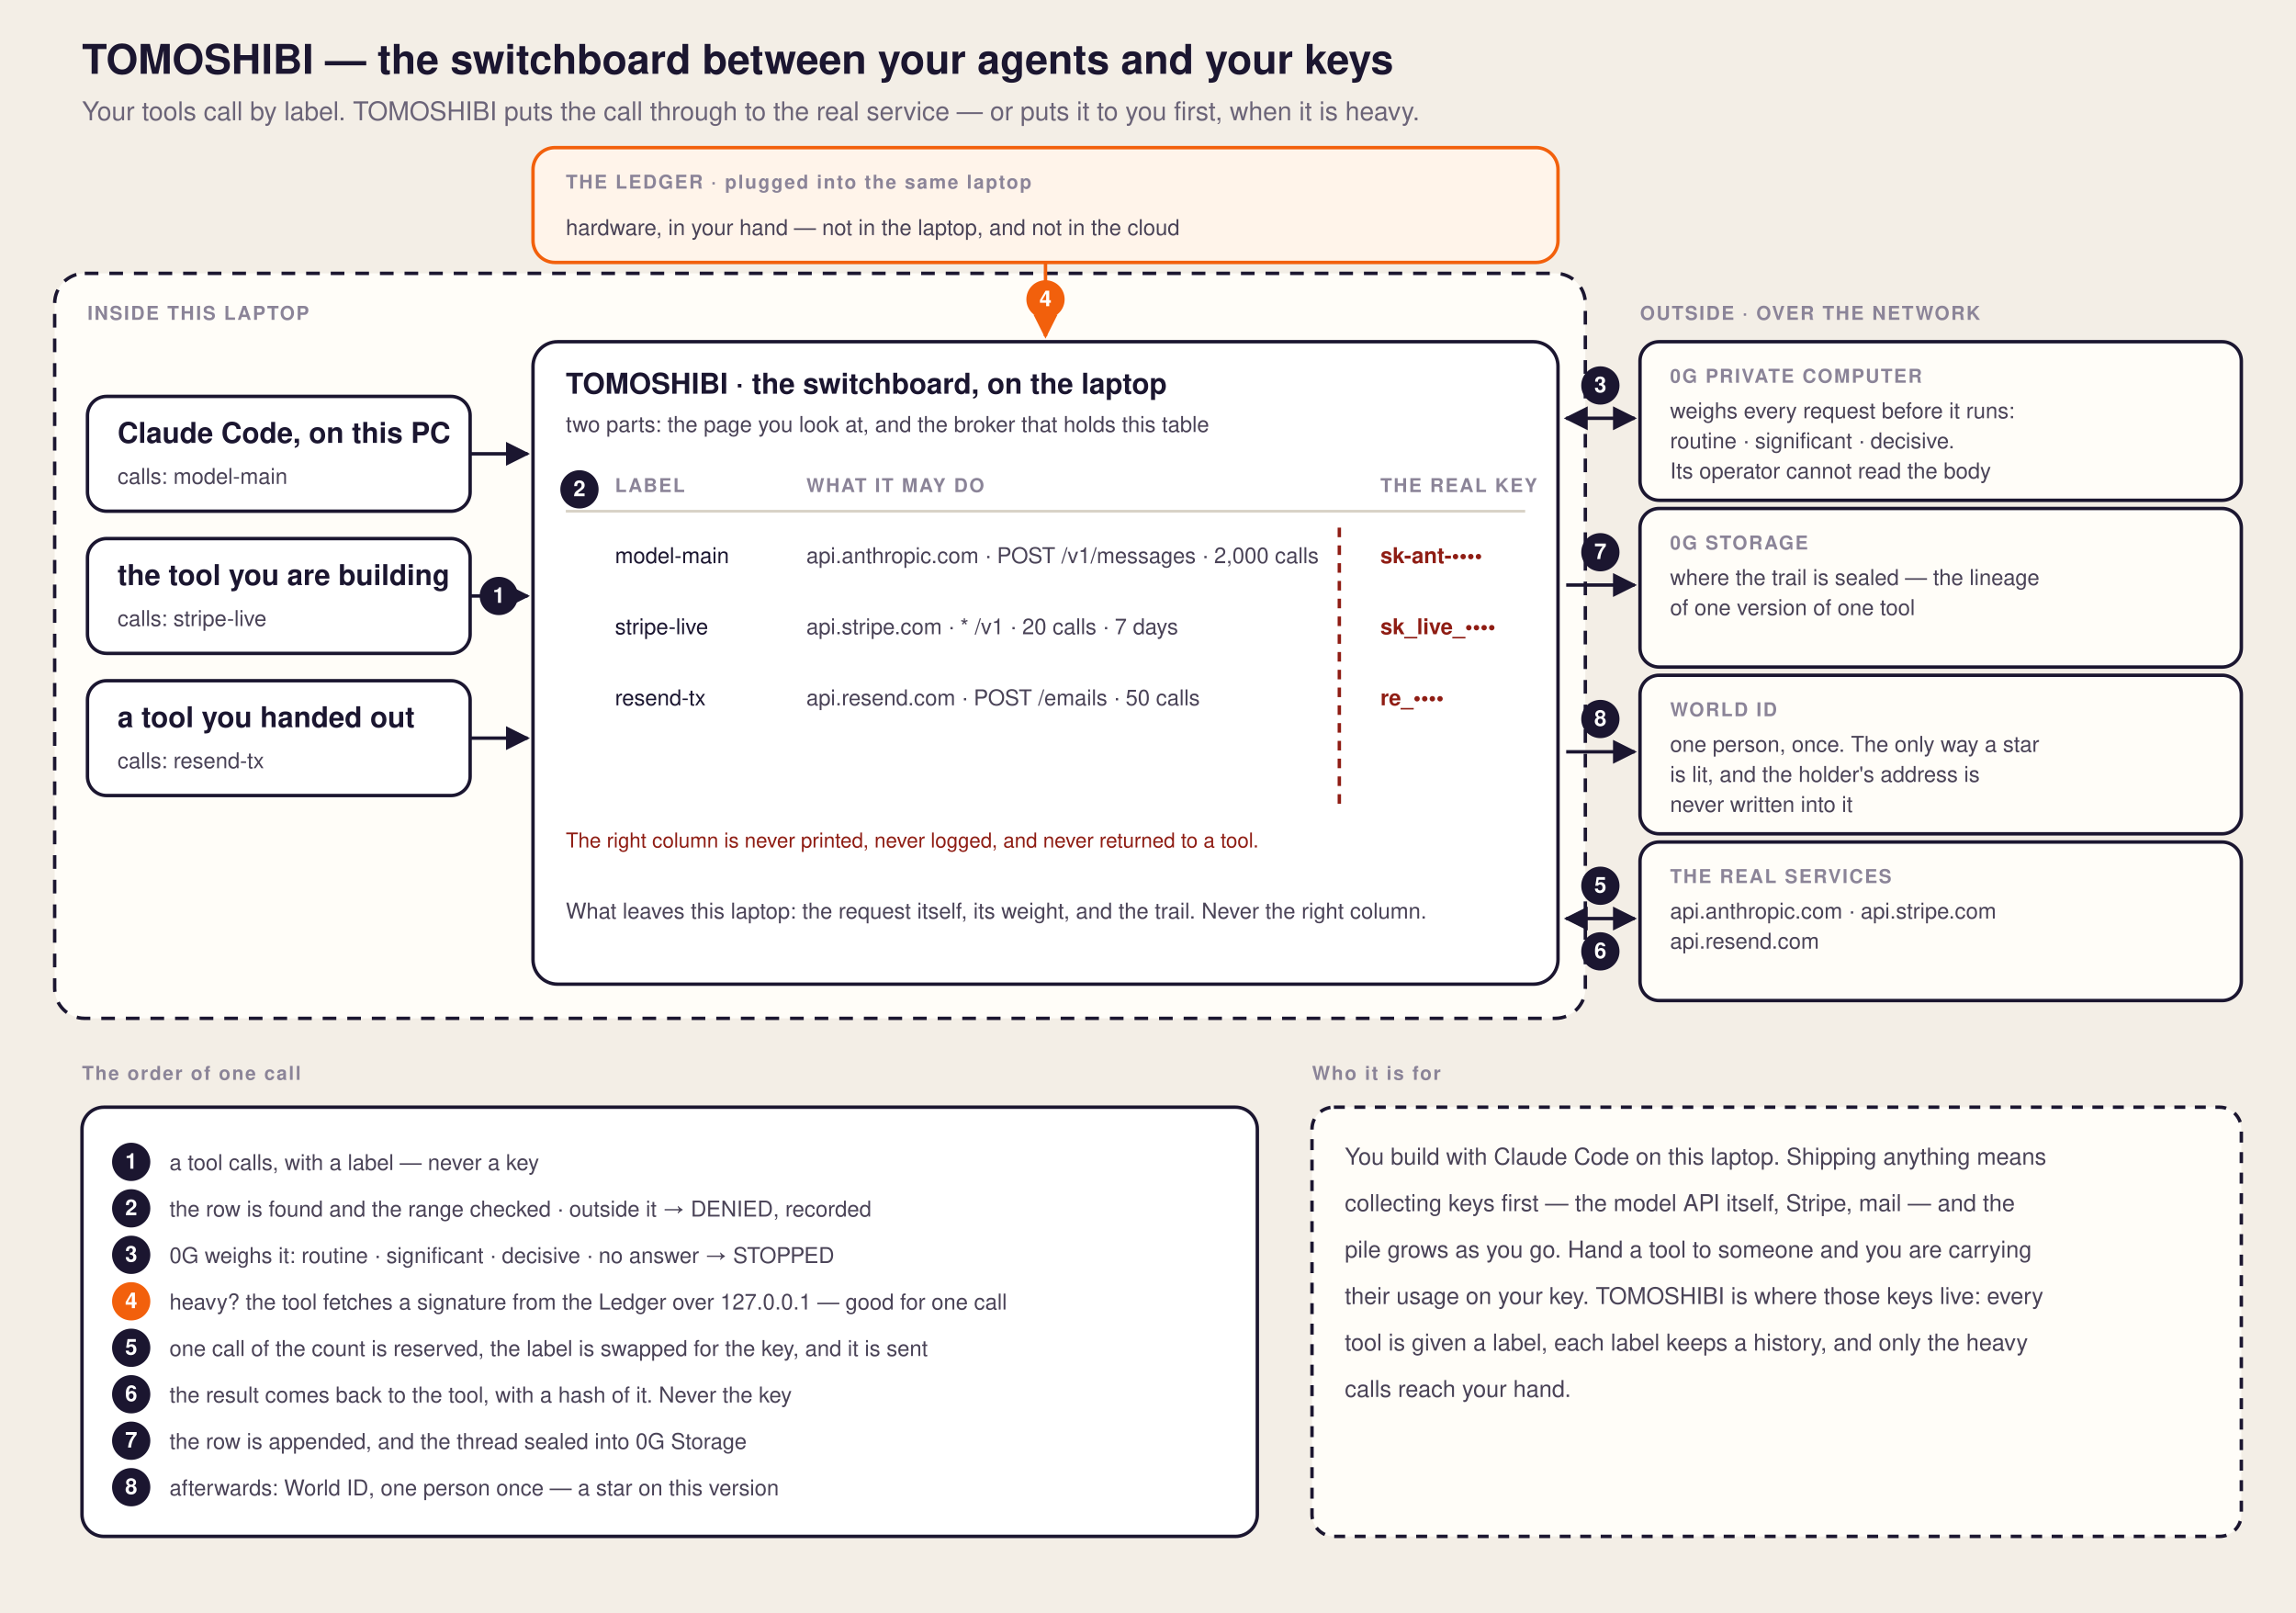
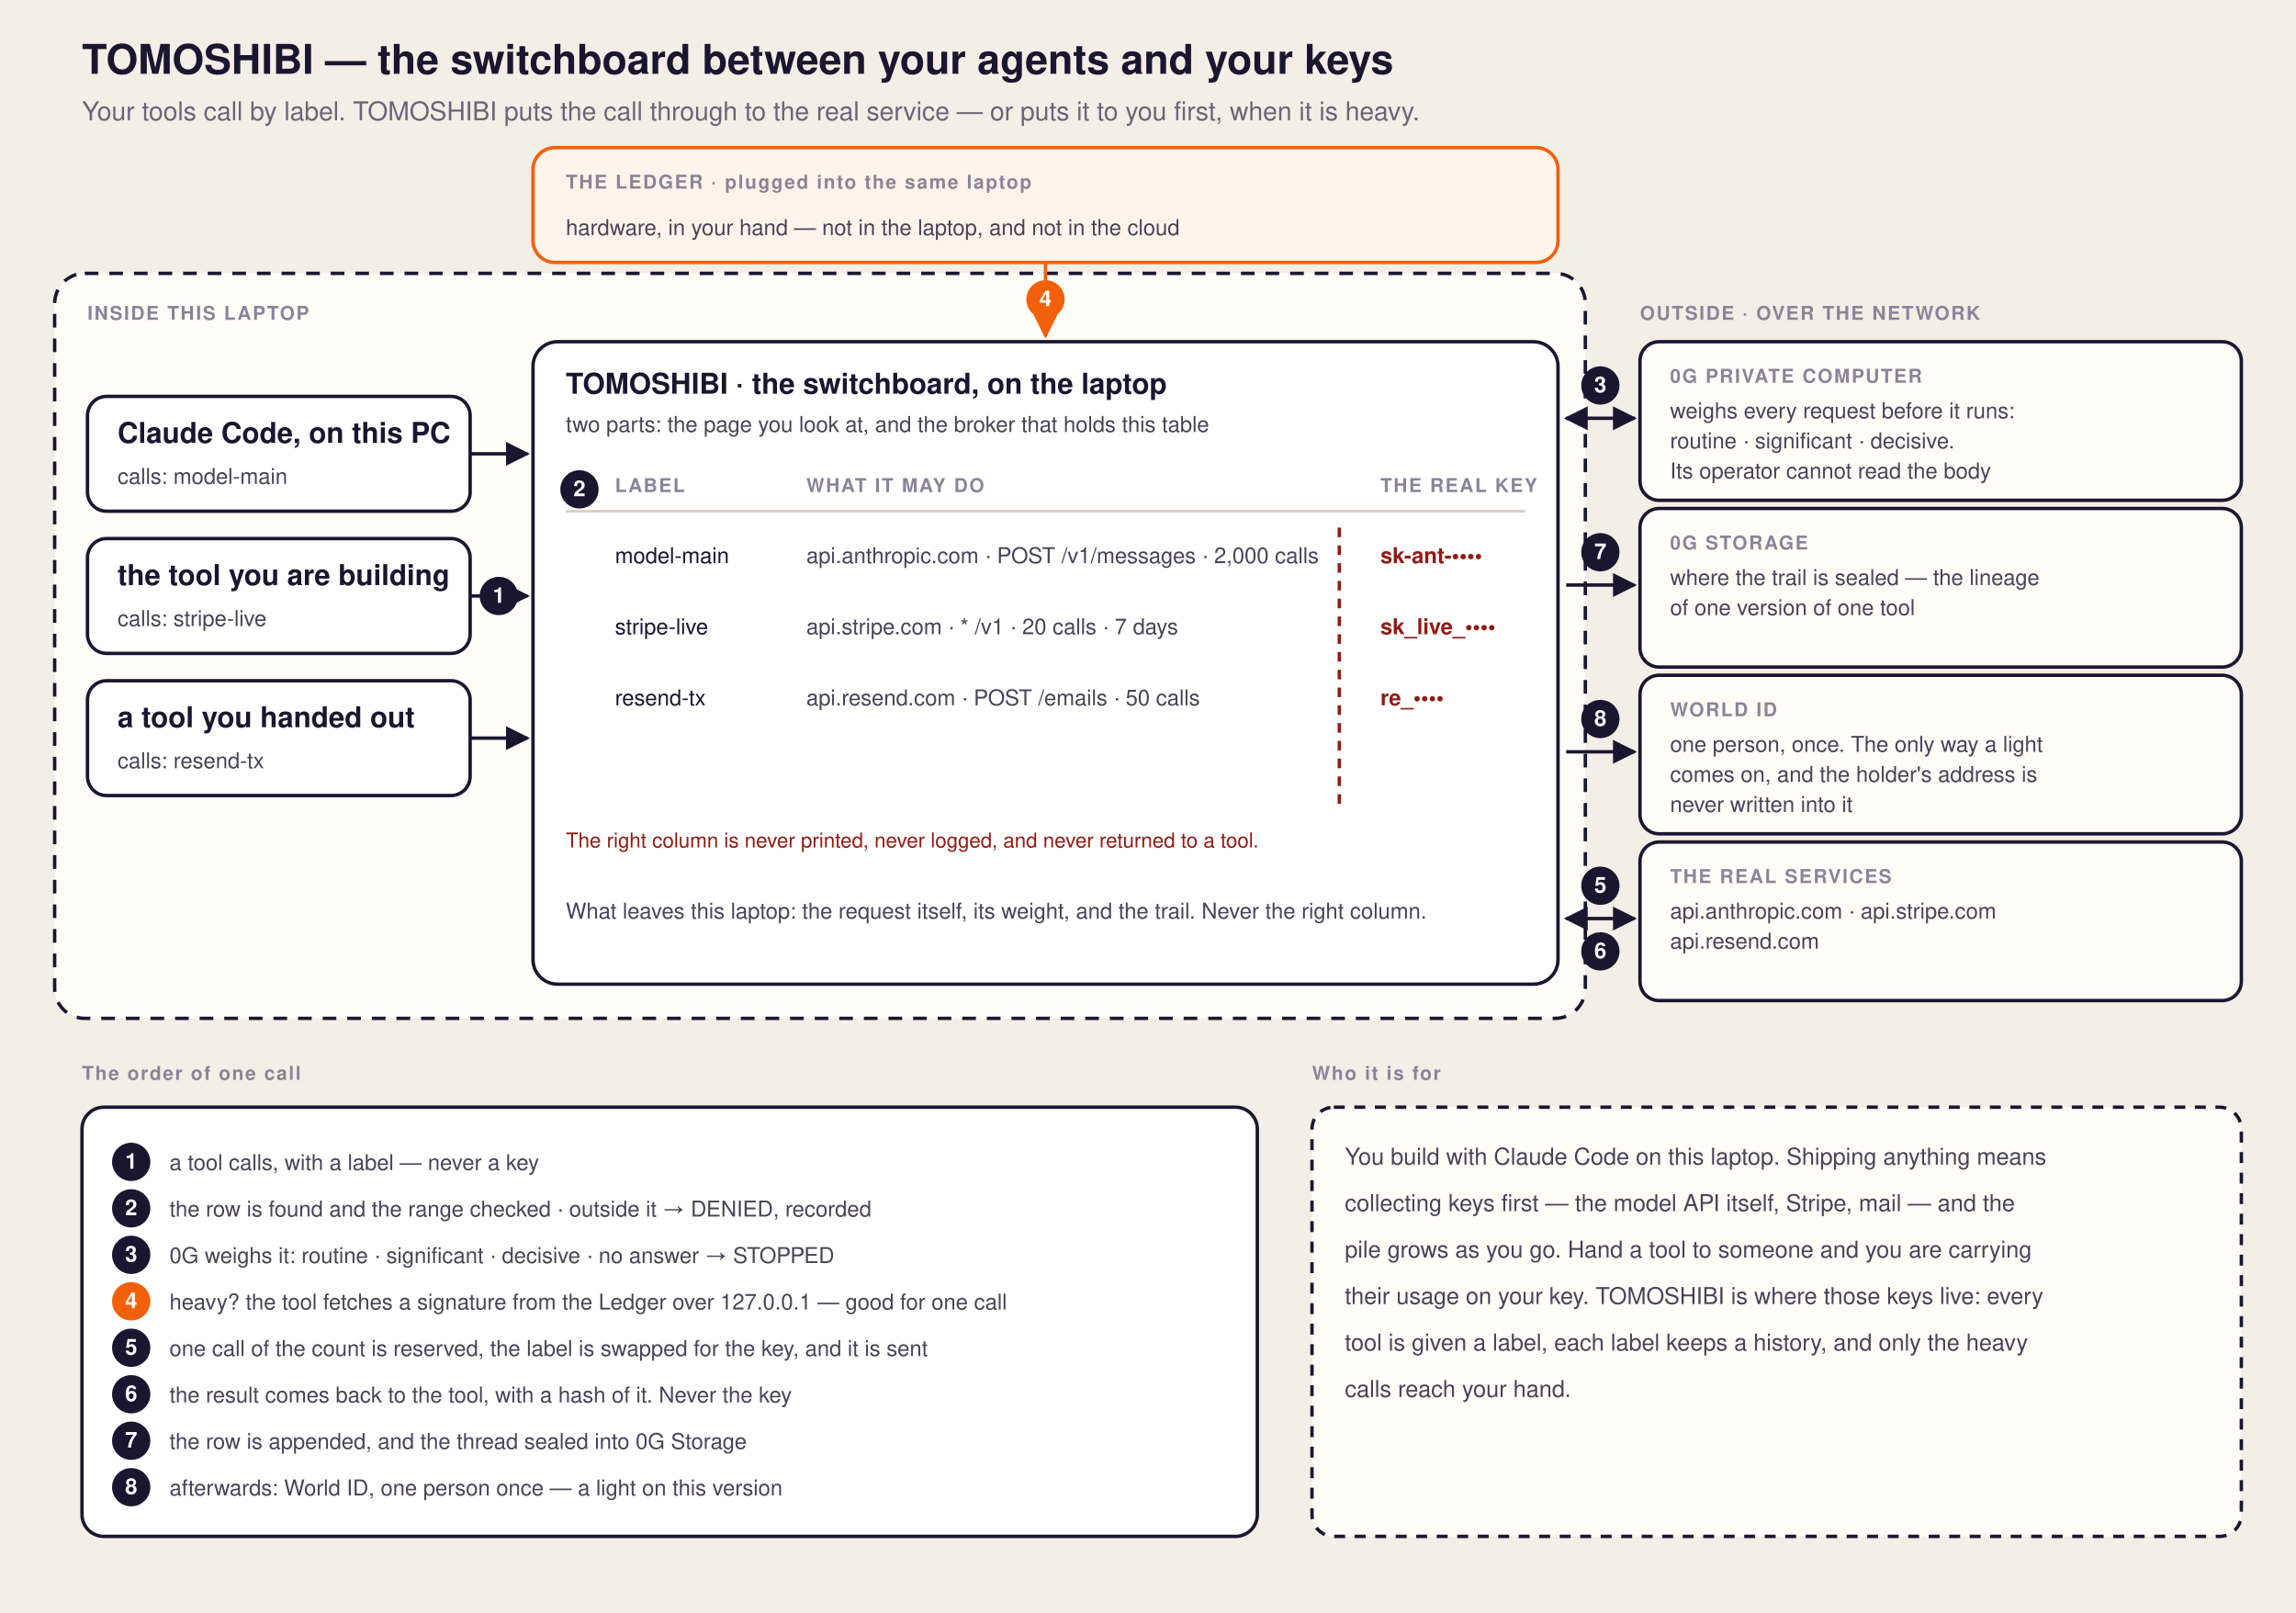
<svg xmlns="http://www.w3.org/2000/svg" viewBox="0 0 1680 1180" width="1680" height="1180" font-family="Figtree, Helvetica, Arial, sans-serif">
  <defs>
    <marker id="a" viewBox="0 0 10 10" refX="9" refY="5" markerWidth="7" markerHeight="7" orient="auto-start-reverse">
      <path d="M0 0 10 5 0 10z" fill="#1b1630" />
    </marker>
    <marker id="af" viewBox="0 0 10 10" refX="9" refY="5" markerWidth="7" markerHeight="7" orient="auto-start-reverse">
      <path d="M0 0 10 5 0 10z" fill="#f2600c" />
    </marker>
  </defs>
  <style>
    .card{fill:#fff;stroke:#1b1630;stroke-width:2.5}
    .h{font-size:21px;font-weight:600;fill:#1b1630}
    .k{font-size:14px;font-weight:600;letter-spacing:.08em;fill:#8b8498}
    .t{font-size:17px;fill:#4a4357}
    .m{font-size:16px;fill:#4a4357}
    .key{font-size:16px;fill:#8f1d14;font-weight:600}
    .ttl{font-size:30px;font-weight:600;fill:#1b1630}
    .sub{font-size:19px;fill:#6b6478}
    .num{font-size:16px;font-weight:600;fill:#fff}
    .lab{font-size:16px;fill:#1b1630}
    .note{font-size:15px;fill:#8f1d14}
</style>
  <rect width="1680" height="1180" fill="#F3EEE6" />
  <text class="ttl" x="60" y="54">TOMOSHIBI — the switchboard between your agents and your keys</text>
  <text class="sub" x="60" y="88">Your tools call by label. TOMOSHIBI puts the call through to the real service — or puts it to you first, when it is heavy.</text>
  <g id="u-laptop">
    <rect x="40" y="200" width="1120" height="545" rx="22" fill="#fffdf8" stroke="#1b1630" stroke-width="2.5" stroke-dasharray="10 8" />
    <text class="k" x="64" y="234">INSIDE THIS LAPTOP</text>
  </g>
  <g id="u-tools">
    <rect class="card" x="64" y="290" width="280" height="84" rx="14" />
    <text class="h" x="86" y="324" font-size="19">Claude Code, on this PC</text>
    <text class="m" x="86" y="354">calls: model-main</text>
    <path d="M344 332 L386 332" stroke="#1b1630" stroke-width="2.5" marker-end="url(#a)" />
    <rect class="card" x="64" y="394" width="280" height="84" rx="14" />
    <text class="h" x="86" y="428" font-size="19">the tool you are building</text>
    <text class="m" x="86" y="458">calls: stripe-live</text>
    <path d="M344 436 L386 436" stroke="#1b1630" stroke-width="2.5" marker-end="url(#a)" />
    <g id="b1">
      <circle cx="365" cy="436" r="14" fill="#1b1630" />
      <text class="num" x="365" y="441" text-anchor="middle">1</text>
    </g>
    <rect class="card" x="64" y="498" width="280" height="84" rx="14" />
    <text class="h" x="86" y="532" font-size="19">a tool you handed out</text>
    <text class="m" x="86" y="562">calls: resend-tx</text>
    <path d="M344 540 L386 540" stroke="#1b1630" stroke-width="2.5" marker-end="url(#a)" />
  </g>
  <g id="u-box">
    <rect class="card" x="390" y="250" width="750" height="470" rx="18" />
    <text class="h" x="414" y="288">TOMOSHIBI · the switchboard, on the laptop</text>
    <text class="m" x="414" y="316">two parts: the page you look at, and the broker that holds this table</text>
  </g>
  <g id="u-table">
    <text class="k" x="450" y="360">LABEL</text>
    <text class="k" x="590" y="360">WHAT IT MAY DO</text>
    <text class="k" x="1010" y="360">THE REAL KEY</text>
    <path d="M414 374 L1116 374" stroke="#d8d2c6" stroke-width="2" />
    <g id="b2">
      <circle cx="424" cy="358" r="14" fill="#1b1630" />
      <text class="num" x="424" y="363" text-anchor="middle">2</text>
    </g>
    <text class="lab" x="450" y="412">model-main</text>
    <text class="m" x="590" y="412">api.anthropic.com · POST /v1/messages · 2,000 calls</text>
    <text class="key" x="1010" y="412">sk-ant-••••</text>
    <text class="lab" x="450" y="464">stripe-live</text>
    <text class="m" x="590" y="464">api.stripe.com · * /v1 · 20 calls · 7 days</text>
    <text class="key" x="1010" y="464">sk_live_••••</text>
    <text class="lab" x="450" y="516">resend-tx</text>
    <text class="m" x="590" y="516">api.resend.com · POST /emails · 50 calls</text>
    <text class="key" x="1010" y="516">re_••••</text>
    <path d="M980 386 L980 588" stroke="#8f1d14" stroke-width="2.5" stroke-dasharray="7 6" />
    <text class="note" x="414" y="620">The right column is never printed, never logged, and never returned to a tool.</text>
    <text class="m" x="414" y="672">What leaves this laptop: the request itself, its weight, and the trail. Never the right column.</text>
  </g>
  <g id="u-ledger">
    <rect x="390" y="108" width="750" height="84" rx="16" fill="#FFF4EA" stroke="#f2600c" stroke-width="2.5" />
    <text class="k" x="414" y="138" fill="#c2410c">THE LEDGER · plugged into the same laptop</text>
    <text class="m" x="414" y="172">hardware, in your hand — not in the laptop, and not in the cloud</text>
    <path d="M765 192 L765 246" stroke="#f2600c" stroke-width="2.5" marker-end="url(#af)" />
    <g id="b4">
      <circle cx="765" cy="219" r="14" fill="#f2600c" />
      <text class="num" x="765" y="224" text-anchor="middle">4</text>
    </g>
  </g>
  <g id="u-zg">
    <text class="k" x="1200" y="234">OUTSIDE · OVER THE NETWORK</text>
    <rect class="card" x="1200" y="250" width="440" height="116" rx="14" style="fill:#fffdf8" />
    <text class="k" x="1222" y="280">0G PRIVATE COMPUTER</text>
    <text class="m" x="1222" y="306">weighs every request before it runs:</text>
    <text class="m" x="1222" y="328">routine · significant · decisive.</text>
    <text class="m" x="1222" y="350">Its operator cannot read the body</text>
    <path d="M1146 306 L1196 306" stroke="#1b1630" stroke-width="2.5" marker-end="url(#a)" marker-start="url(#a)" />
    <g id="b3">
      <circle cx="1171" cy="282" r="14" fill="#1b1630" />
      <text class="num" x="1171" y="287" text-anchor="middle">3</text>
    </g>
  </g>
  <g id="u-storage">
    <rect class="card" x="1200" y="372" width="440" height="116" rx="14" style="fill:#fffdf8" />
    <text class="k" x="1222" y="402">0G STORAGE</text>
    <text class="m" x="1222" y="428">where the trail is sealed — the lineage</text>
    <text class="m" x="1222" y="450">of one version of one tool</text>
    <path d="M1146 428 L1196 428" stroke="#1b1630" stroke-width="2.5" marker-end="url(#a)" />
    <g id="b7">
      <circle cx="1171" cy="404" r="14" fill="#1b1630" />
      <text class="num" x="1171" y="409" text-anchor="middle">7</text>
    </g>
  </g>
  <g id="u-world">
    <rect class="card" x="1200" y="494" width="440" height="116" rx="14" style="fill:#fffdf8" />
    <text class="k" x="1222" y="524">WORLD ID</text>
-     <text class="m" x="1222" y="550">one person, once. The only way a star</text>
-     <text class="m" x="1222" y="572">is lit, and the holder's address is</text>
+     <text class="m" x="1222" y="550">one person, once. The only way a light</text>
+     <text class="m" x="1222" y="572">comes on, and the holder's address is</text>
    <text class="m" x="1222" y="594">never written into it</text>
    <path d="M1146 550 L1196 550" stroke="#1b1630" stroke-width="2.5" marker-end="url(#a)" />
    <g id="b8">
      <circle cx="1171" cy="526" r="14" fill="#1b1630" />
      <text class="num" x="1171" y="531" text-anchor="middle">8</text>
    </g>
  </g>
  <g id="u-services">
    <rect class="card" x="1200" y="616" width="440" height="116" rx="14" style="fill:#fffdf8" />
    <text class="k" x="1222" y="646">THE REAL SERVICES</text>
    <text class="m" x="1222" y="672">api.anthropic.com · api.stripe.com</text>
    <text class="m" x="1222" y="694">api.resend.com</text>
    <path d="M1146 672 L1196 672" stroke="#1b1630" stroke-width="2.5" marker-end="url(#a)" marker-start="url(#a)" />
    <g id="b5">
      <circle cx="1171" cy="648" r="14" fill="#1b1630" />
      <text class="num" x="1171" y="653" text-anchor="middle">5</text>
    </g>
    <g id="b6">
      <circle cx="1171" cy="696" r="14" fill="#1b1630" />
      <text class="num" x="1171" y="701" text-anchor="middle">6</text>
    </g>
  </g>
  <g id="u-order">
    <text class="k" x="60" y="790">The order of one call</text>
    <rect class="card" x="60" y="810" width="860" height="314" rx="16" />
    <g id="o1">
      <g>
        <circle cx="96" cy="850" r="14" fill="#1b1630" />
        <text class="num" x="96" y="855" text-anchor="middle">1</text>
      </g>
      <text class="m" x="124" y="856">a tool calls, with a label — never a key</text>
    </g>
    <g id="o2">
      <g>
        <circle cx="96" cy="884" r="14" fill="#1b1630" />
        <text class="num" x="96" y="889" text-anchor="middle">2</text>
      </g>
      <text class="m" x="124" y="890">the row is found and the range checked · outside it → DENIED, recorded</text>
    </g>
    <g id="o3">
      <g>
        <circle cx="96" cy="918" r="14" fill="#1b1630" />
        <text class="num" x="96" y="923" text-anchor="middle">3</text>
      </g>
      <text class="m" x="124" y="924">0G weighs it: routine · significant · decisive · no answer → STOPPED</text>
    </g>
    <g id="o4">
      <g>
        <circle cx="96" cy="952" r="14" fill="#f2600c" />
        <text class="num" x="96" y="957" text-anchor="middle">4</text>
      </g>
      <text class="m" x="124" y="958">heavy? the tool fetches a signature from the Ledger over 127.0.0.1 — good for one call</text>
    </g>
    <g id="o5">
      <g>
        <circle cx="96" cy="986" r="14" fill="#1b1630" />
        <text class="num" x="96" y="991" text-anchor="middle">5</text>
      </g>
      <text class="m" x="124" y="992">one call of the count is reserved, the label is swapped for the key, and it is sent</text>
    </g>
    <g id="o6">
      <g>
        <circle cx="96" cy="1020" r="14" fill="#1b1630" />
        <text class="num" x="96" y="1025" text-anchor="middle">6</text>
      </g>
      <text class="m" x="124" y="1026">the result comes back to the tool, with a hash of it. Never the key</text>
    </g>
    <g id="o7">
      <g>
        <circle cx="96" cy="1054" r="14" fill="#1b1630" />
        <text class="num" x="96" y="1059" text-anchor="middle">7</text>
      </g>
      <text class="m" x="124" y="1060">the row is appended, and the thread sealed into 0G Storage</text>
    </g>
    <g id="o8">
      <g>
        <circle cx="96" cy="1088" r="14" fill="#1b1630" />
        <text class="num" x="96" y="1093" text-anchor="middle">8</text>
      </g>
-       <text class="m" x="124" y="1094">afterwards: World ID, one person once — a star on this version</text>
+       <text class="m" x="124" y="1094">afterwards: World ID, one person once — a light on this version</text>
    </g>
  </g>
  <g id="u-who">
    <text class="k" x="960" y="790">Who it is for</text>
    <rect x="960" y="810" width="680" height="314" rx="16" fill="#fffdf8" stroke="#1b1630" stroke-width="2.5" stroke-dasharray="8 7" />
    <text class="t" x="984" y="852">You build with Claude Code on this laptop. Shipping anything means</text>
    <text class="t" x="984" y="886">collecting keys first — the model API itself, Stripe, mail — and the</text>
    <text class="t" x="984" y="920">pile grows as you go. Hand a tool to someone and you are carrying</text>
    <text class="t" x="984" y="954">their usage on your key. TOMOSHIBI is where those keys live: every</text>
    <text class="t" x="984" y="988">tool is given a label, each label keeps a history, and only the heavy</text>
    <text class="t" x="984" y="1022">calls reach your hand.</text>
  </g>
</svg>
